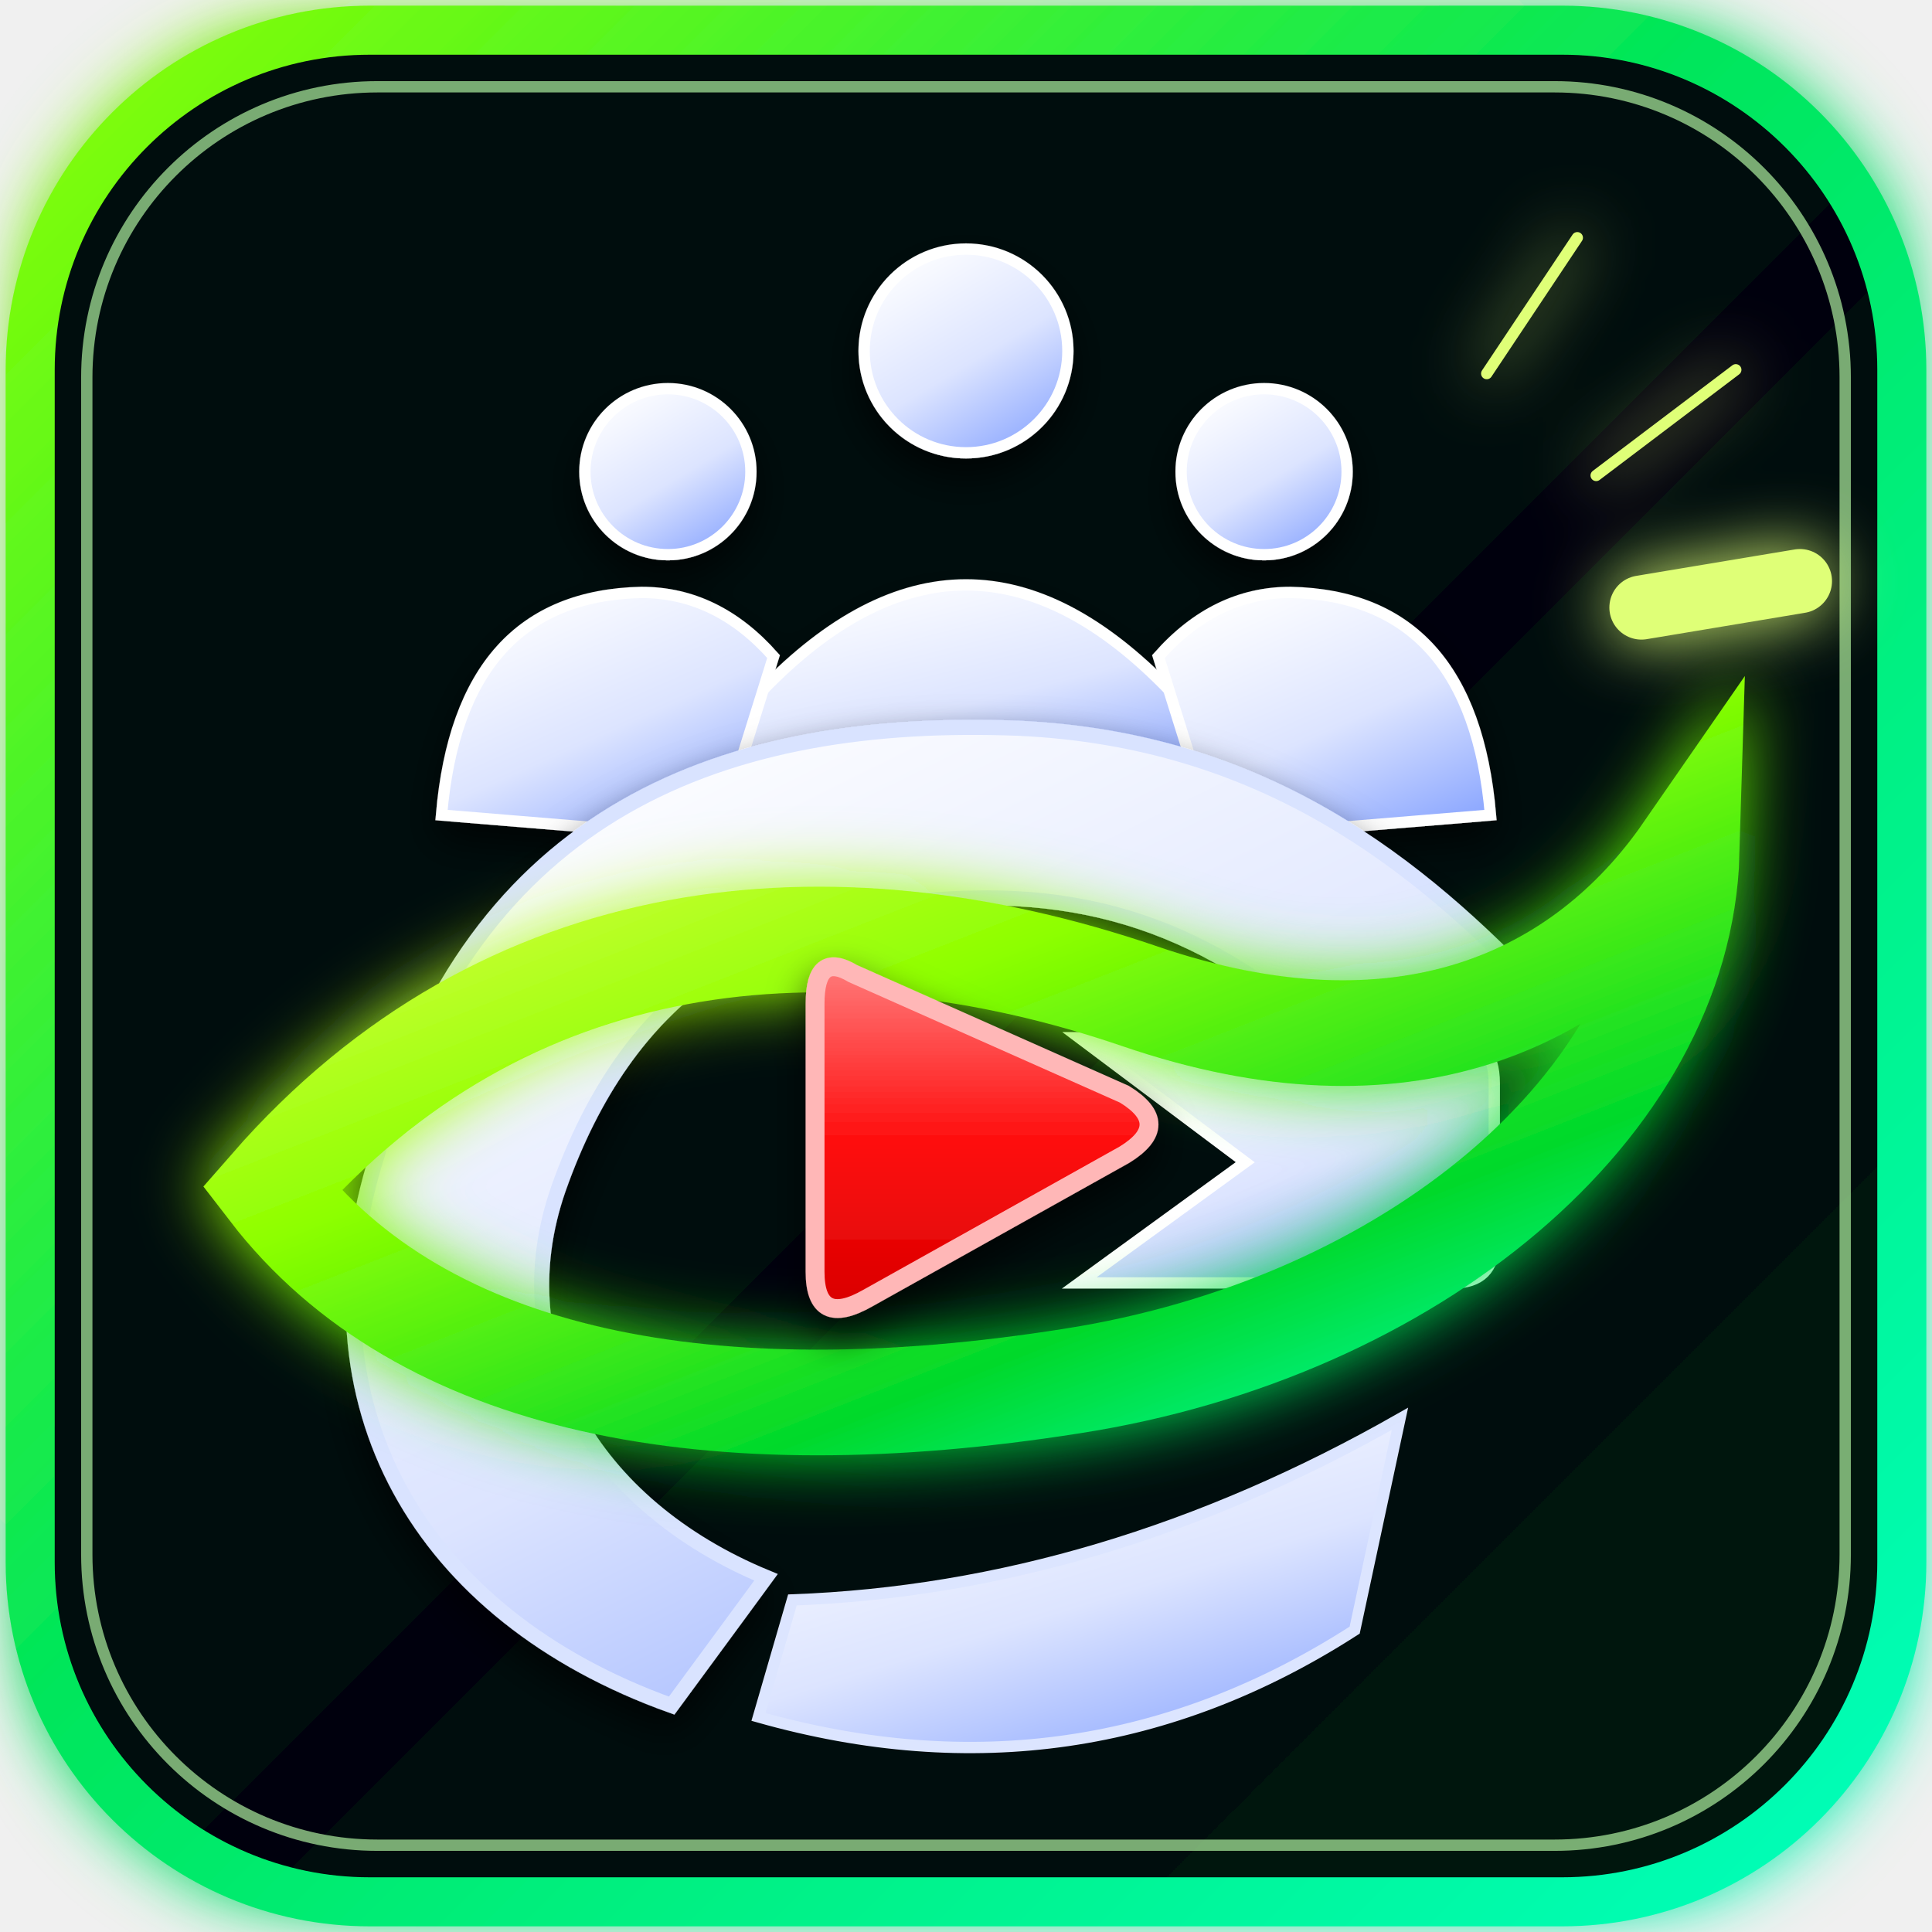
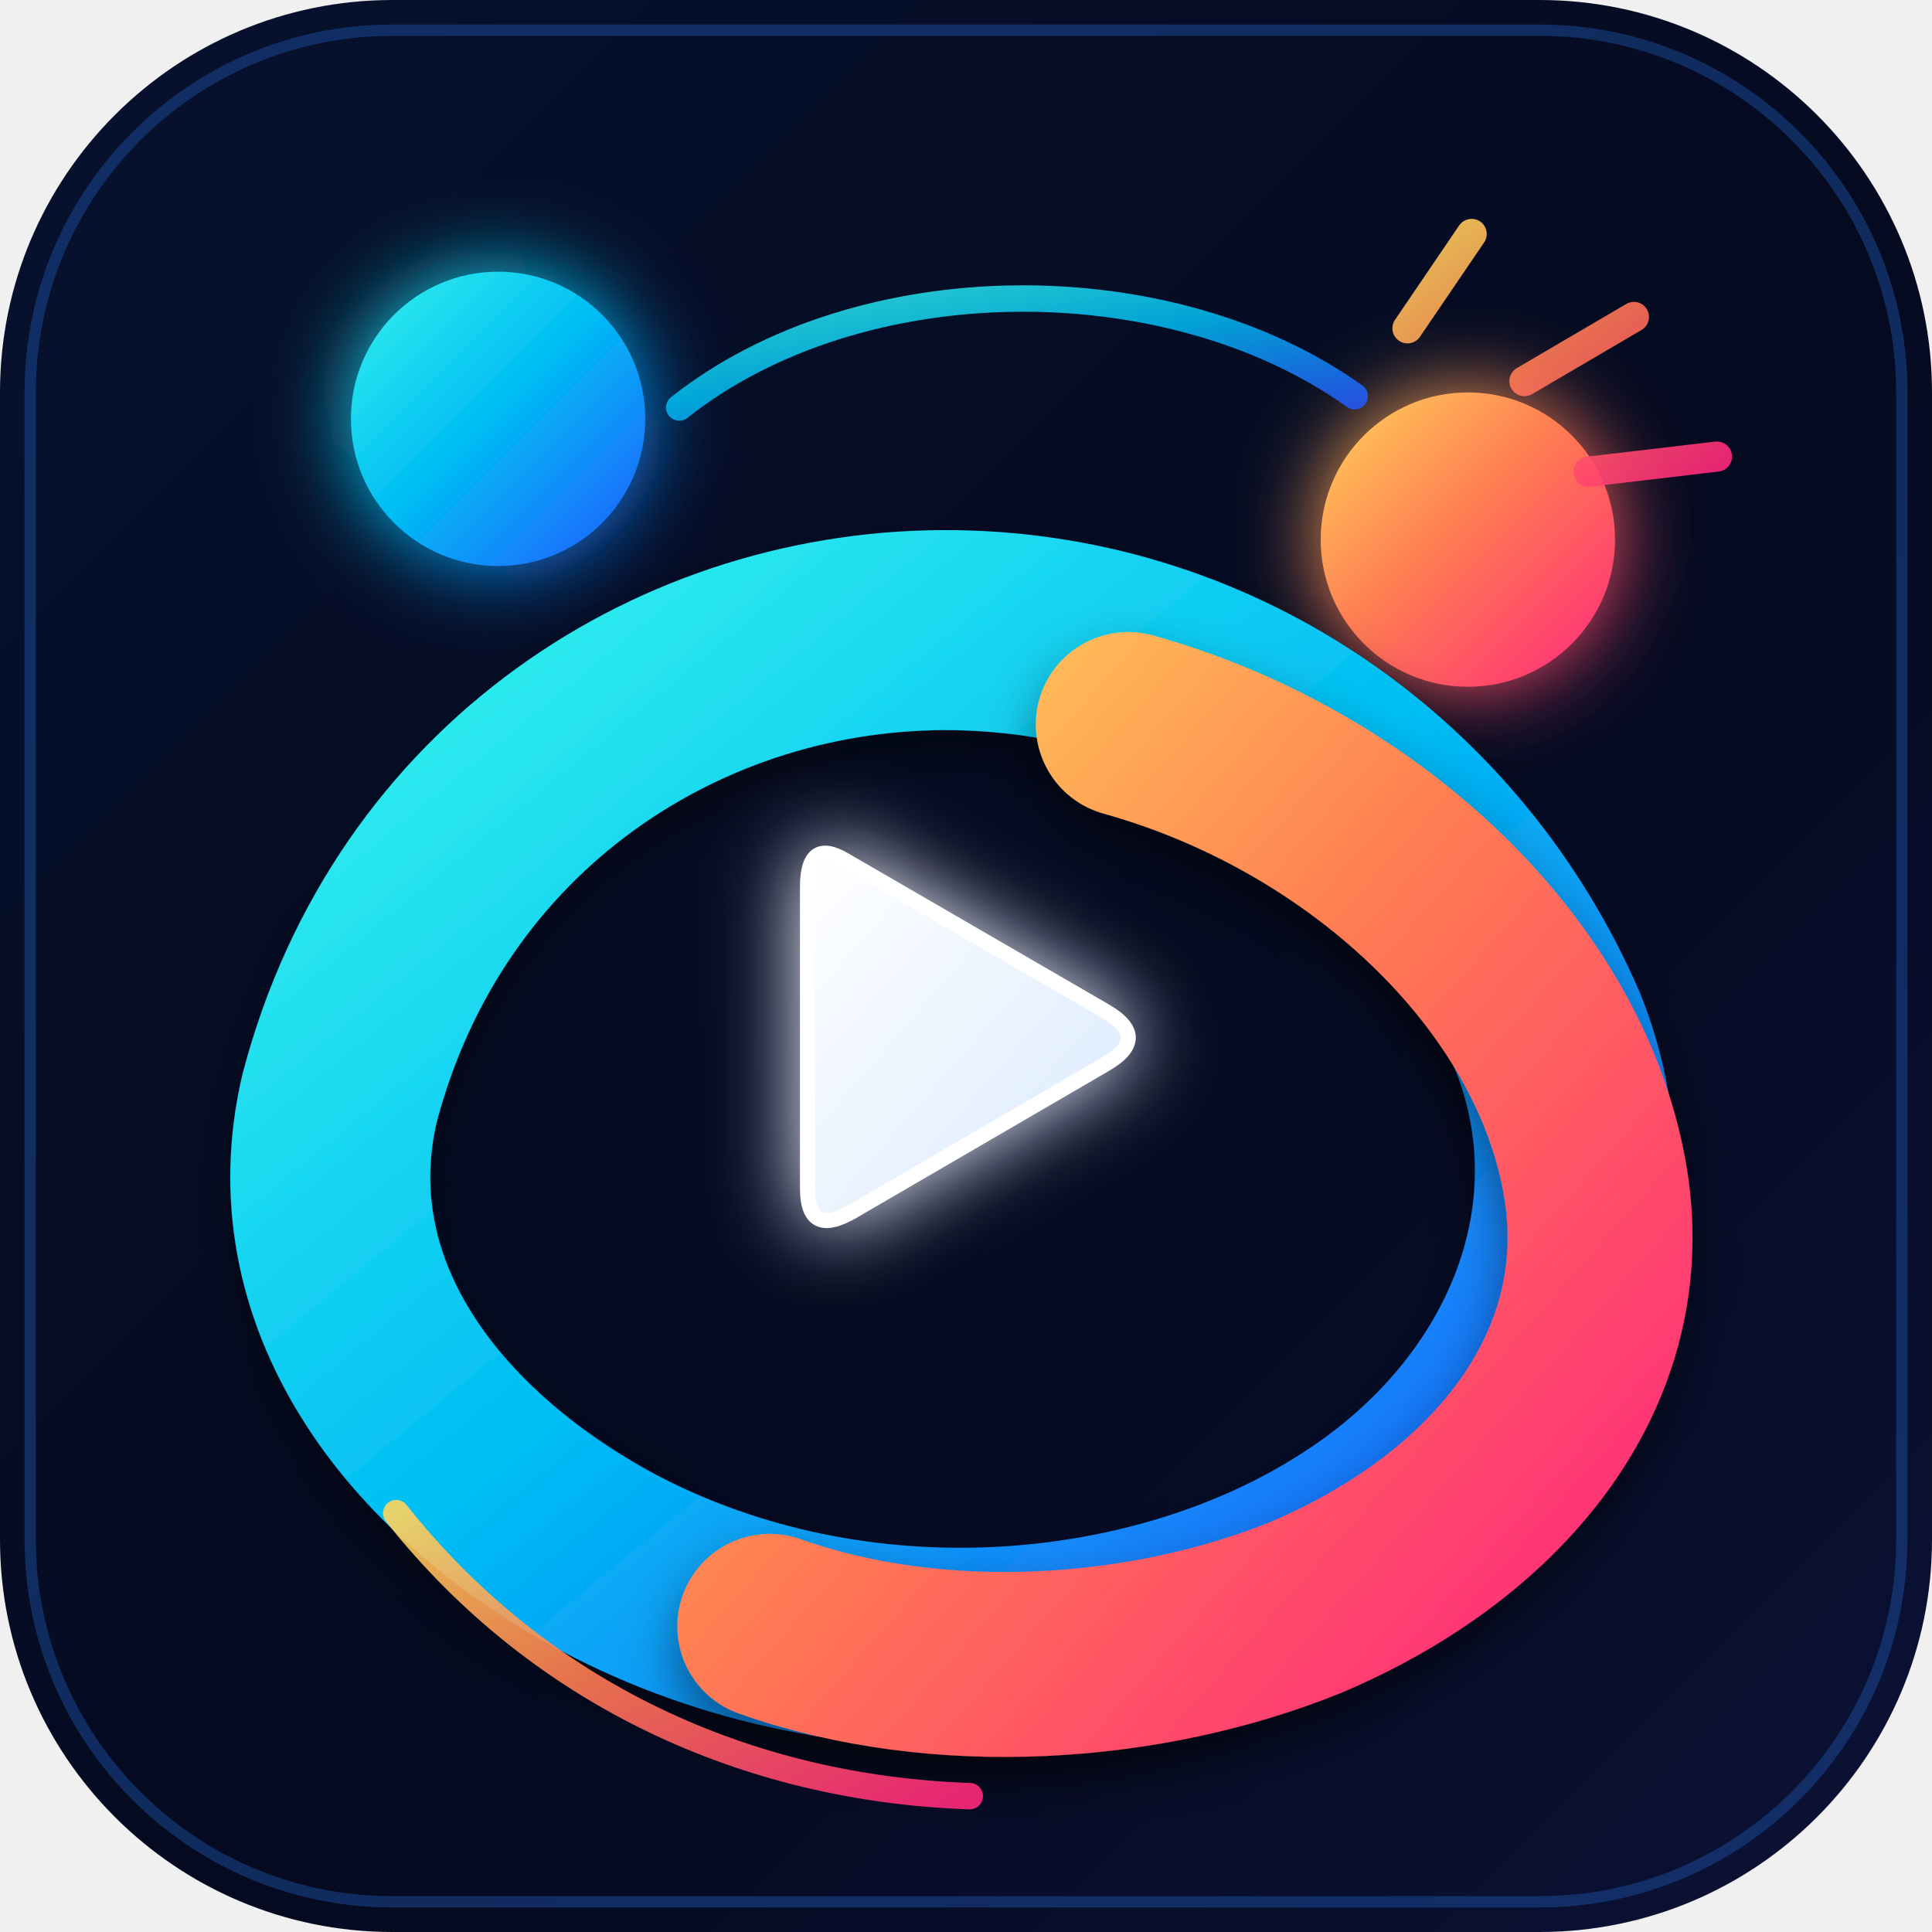
- <svg xmlns="http://www.w3.org/2000/svg" width="512" height="512" viewBox="0 0 512 512">
+ <svg xmlns="http://www.w3.org/2000/svg" width="512" height="512" viewBox="0 0 512 512" role="img" aria-label="GoGol">
  <defs>
    <linearGradient id="bg" x1="0" y1="0" x2="1" y2="1">
-       <stop stop-color="#00120a" />
-       <stop offset=".55" stop-color="#020609" />
-       <stop offset="1" stop-color="#001b12" />
+       <stop stop-color="#07122f" />
+       <stop offset=".55" stop-color="#050a20" />
+       <stop offset="1" stop-color="#0b1236" />
    </linearGradient>
-     <linearGradient id="edge" x1="0" y1="0" x2="1" y2="1">
-       <stop stop-color="#8aff00" />
-       <stop offset=".45" stop-color="#00e65b" />
-       <stop offset="1" stop-color="#00ffbd" />
+     <linearGradient id="cyan" x1="0" y1="0" x2="1" y2="1">
+       <stop stop-color="#36f4ed" />
+       <stop offset=".48" stop-color="#00bdf4" />
+       <stop offset="1" stop-color="#2458ff" />
    </linearGradient>
-     <linearGradient id="silver" x1=".2" y1="0" x2=".8" y2="1">
+     <linearGradient id="warm" x1="0" y1="0" x2="1" y2="1">
+       <stop stop-color="#ffd45c" />
+       <stop offset=".45" stop-color="#ff7d52" />
+       <stop offset="1" stop-color="#ff287c" />
+     </linearGradient>
+     <linearGradient id="white" x1="0" y1="0" x2="1" y2="1">
      <stop stop-color="#fff" />
-       <stop offset=".55" stop-color="#dce4ff" />
-       <stop offset="1" stop-color="#8da8ff" />
-     </linearGradient>
-     <linearGradient id="green" x1="0" y1="0" x2="1" y2="1">
-       <stop stop-color="#eaff50" />
-       <stop offset=".35" stop-color="#8dff00" />
-       <stop offset=".72" stop-color="#00d92b" />
-       <stop offset="1" stop-color="#00ffb8" />
-     </linearGradient>
-     <linearGradient id="red" x1="0" y1="0" x2="0" y2="1">
-       <stop stop-color="#ff7a7a" />
-       <stop offset=".5" stop-color="#ff1010" />
-       <stop offset="1" stop-color="#d90000" />
+       <stop offset="1" stop-color="#d9e9ff" />
    </linearGradient>
    <filter id="glow" x="-40%" y="-40%" width="180%" height="180%">
-       <feGaussianBlur stdDeviation="9" result="b" />
+       <feGaussianBlur stdDeviation="11" result="blur" />
      <feMerge>
-         <feMergeNode in="b" />
+         <feMergeNode in="blur" />
        <feMergeNode in="SourceGraphic" />
      </feMerge>
    </filter>
    <filter id="shadow" x="-30%" y="-30%" width="160%" height="160%">
-       <feGaussianBlur in="SourceAlpha" stdDeviation="5" />
-       <feOffset dy="5" />
+       <feGaussianBlur in="SourceAlpha" stdDeviation="7" />
+       <feOffset dy="7" />
      <feComponentTransfer>
-         <feFuncA type="linear" slope=".7" />
+         <feFuncA type="linear" slope=".45" />
      </feComponentTransfer>
      <feMerge>
        <feMergeNode />
        <feMergeNode in="SourceGraphic" />
      </feMerge>
    </filter>
  </defs>
-   <rect x="8" y="8" width="496" height="496" rx="90" fill="url(#bg)" stroke="url(#edge)" stroke-width="13" filter="url(#glow)" />
-   <rect x="23" y="23" width="466" height="466" rx="77" fill="none" stroke="#baffaa" stroke-opacity=".65" stroke-width="3" />
-   <g fill="url(#silver)" stroke="#fff" stroke-width="3" filter="url(#shadow)">
-     <circle cx="256" cy="93" r="27" />
-     <circle cx="177" cy="125" r="22" />
-     <circle cx="335" cy="125" r="22" />
-     <path d="M202 183 Q256 127 310 183 L322 211 Q256 187 190 211Z" />
-     <path d="M117 216 Q122 158 170 157 Q190 157 205 174 L190 222Z" />
-     <path d="M395 216 Q390 158 342 157 Q322 157 307 174 L322 222Z" />
-   </g>
-   <path d="M100 306 C125 214 193 190 270 193 C335 196 376 229 409 264 L368 291 C334 253 300 237 258 238 C201 239 166 264 148 315 C133 358 157 399 203 418 L178 452 C111 428 79 372 100 306Z" fill="url(#silver)" stroke="#d9e3ff" stroke-width="4" filter="url(#shadow)" />
-   <path d="M286 275 L385 275 Q396 275 396 287 L396 329 Q396 340 385 340 L286 340 L330 308Z" fill="url(#silver)" stroke="#fff" stroke-width="3" />
-   <path d="M210 424 Q292 421 371 376 L359 432 Q286 479 201 455Z" fill="url(#silver)" stroke="#dce5ff" stroke-width="3" />
-   <path d="M72 315 C134 244 220 236 302 264 C372 288 420 265 447 226 C445 293 374 352 284 366 C189 381 112 367 72 315Z" fill="none" stroke="url(#green)" stroke-width="28" stroke-linecap="round" filter="url(#glow)" />
-   <path d="M226 258 Q216 252 216 266 L216 337 Q216 352 230 344 L298 306 Q311 298 298 290Z" fill="url(#red)" stroke="#ffb7b7" stroke-width="5" filter="url(#shadow)" />
-   <g fill="url(#green)" stroke="#dfff77" stroke-width="3" stroke-linecap="round" filter="url(#glow)">
-     <path d="M394 99 l24 -36" />
-     <path d="M423 126 l37 -28" />
-     <path d="M435 161 l42 -7" fill="none" stroke-width="17" />
-   </g>
+   <rect width="512" height="512" rx="104" fill="url(#bg)" />
+   <rect x="8" y="8" width="496" height="496" rx="96" fill="none" stroke="#1d4d9d" stroke-opacity=".5" stroke-width="3" />
+   <circle cx="132" cy="111" r="39" fill="url(#cyan)" filter="url(#glow)" />
+   <circle cx="389" cy="143" r="39" fill="url(#warm)" filter="url(#glow)" />
+   <path d="M180 108 C228 70 310 70 359 105" fill="none" stroke="url(#cyan)" stroke-width="7" stroke-linecap="round" opacity=".85" />
+   <path d="M90 291 C111 211 181 166 253 167 C323 168 383 211 410 273 C430 322 408 376 360 407 C308 441 227 449 161 414 C111 387 78 342 90 291Z" fill="none" stroke="url(#cyan)" stroke-width="53" stroke-linecap="round" filter="url(#shadow)" />
+   <path d="M299 192 C360 209 411 256 422 309 C433 361 398 404 346 426 C304 443 249 447 204 431" fill="none" stroke="url(#warm)" stroke-width="49" stroke-linecap="round" filter="url(#shadow)" />
+   <path d="M213 215 C205 210 195 216 195 226 L195 326 C195 338 207 344 218 337 L303 287 C315 280 315 266 303 259Z" fill="#020a25" opacity=".8" />
+   <path d="M224 228 Q214 222 214 235 L214 315 Q214 328 226 321 L293 282 Q305 275 293 268Z" fill="url(#white)" stroke="#fff" stroke-width="4" filter="url(#glow)" />
+   <path d="M105 401 C143 449 198 474 257 476" fill="none" stroke="url(#warm)" stroke-width="7" stroke-linecap="round" opacity=".9" />
+   <path d="M373 87 l17 -25 M404 101 l29 -17 M421 125 l34 -4" stroke="url(#warm)" stroke-width="8" stroke-linecap="round" opacity=".9" />
</svg>
